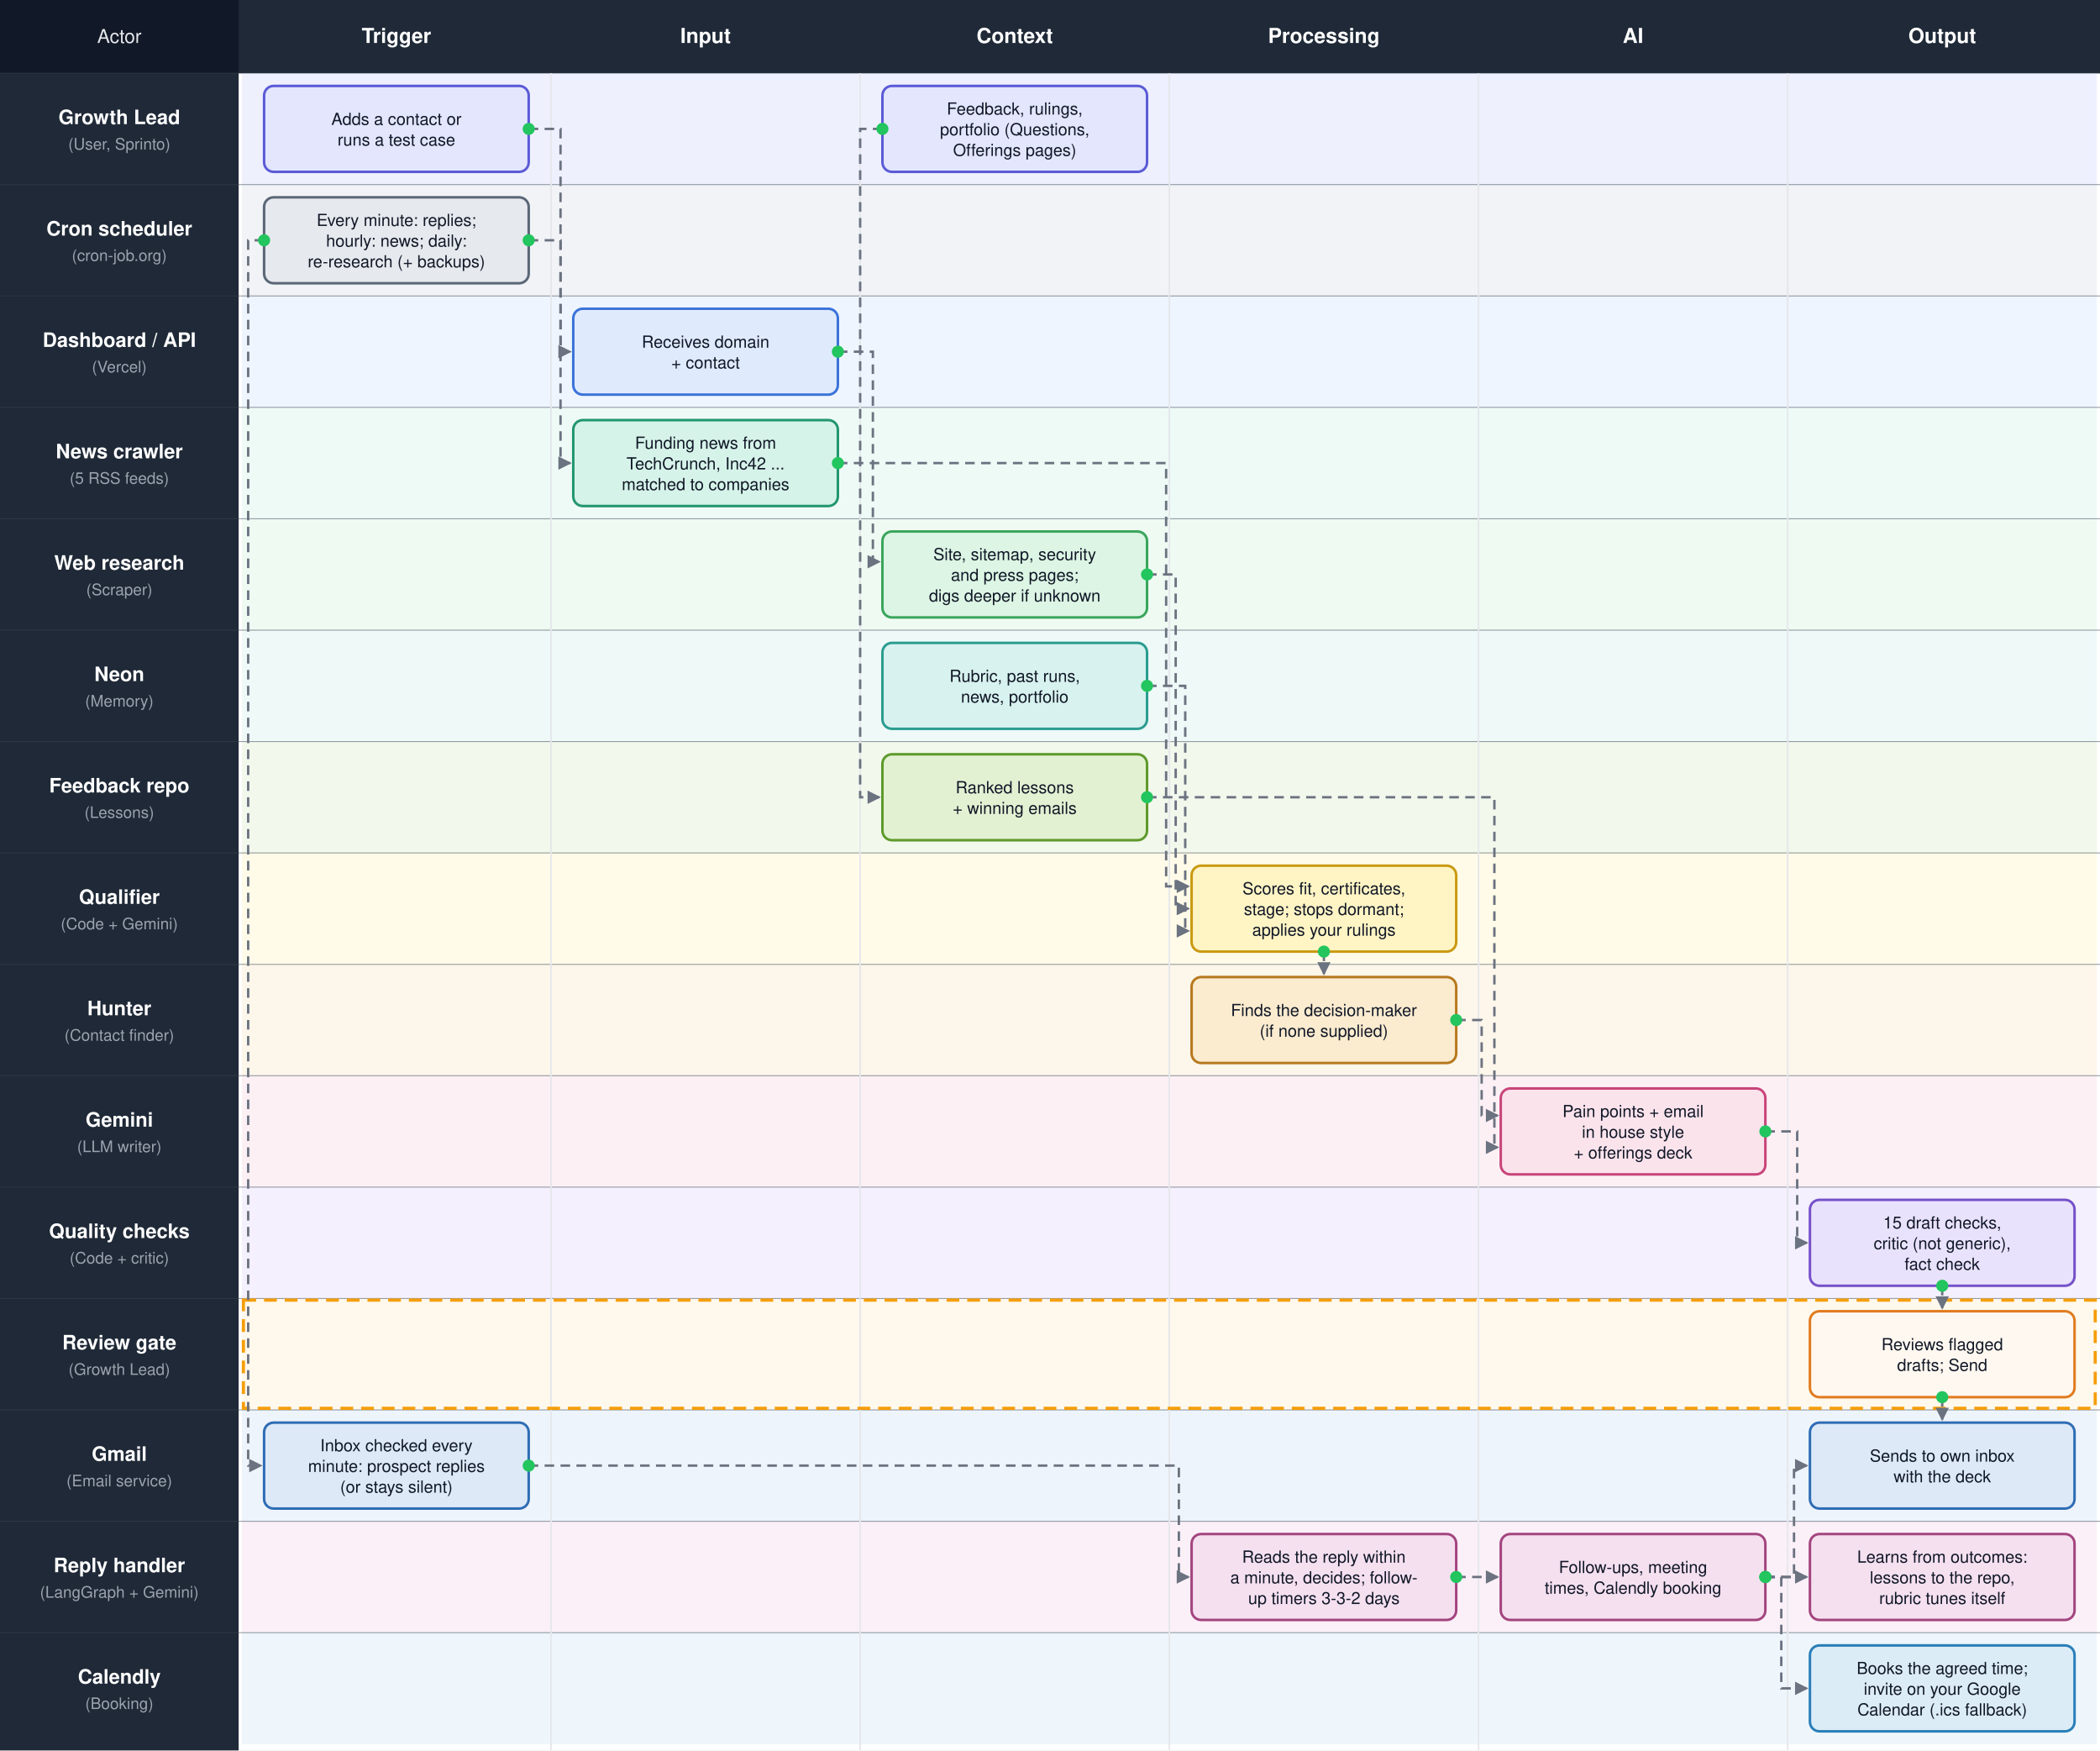
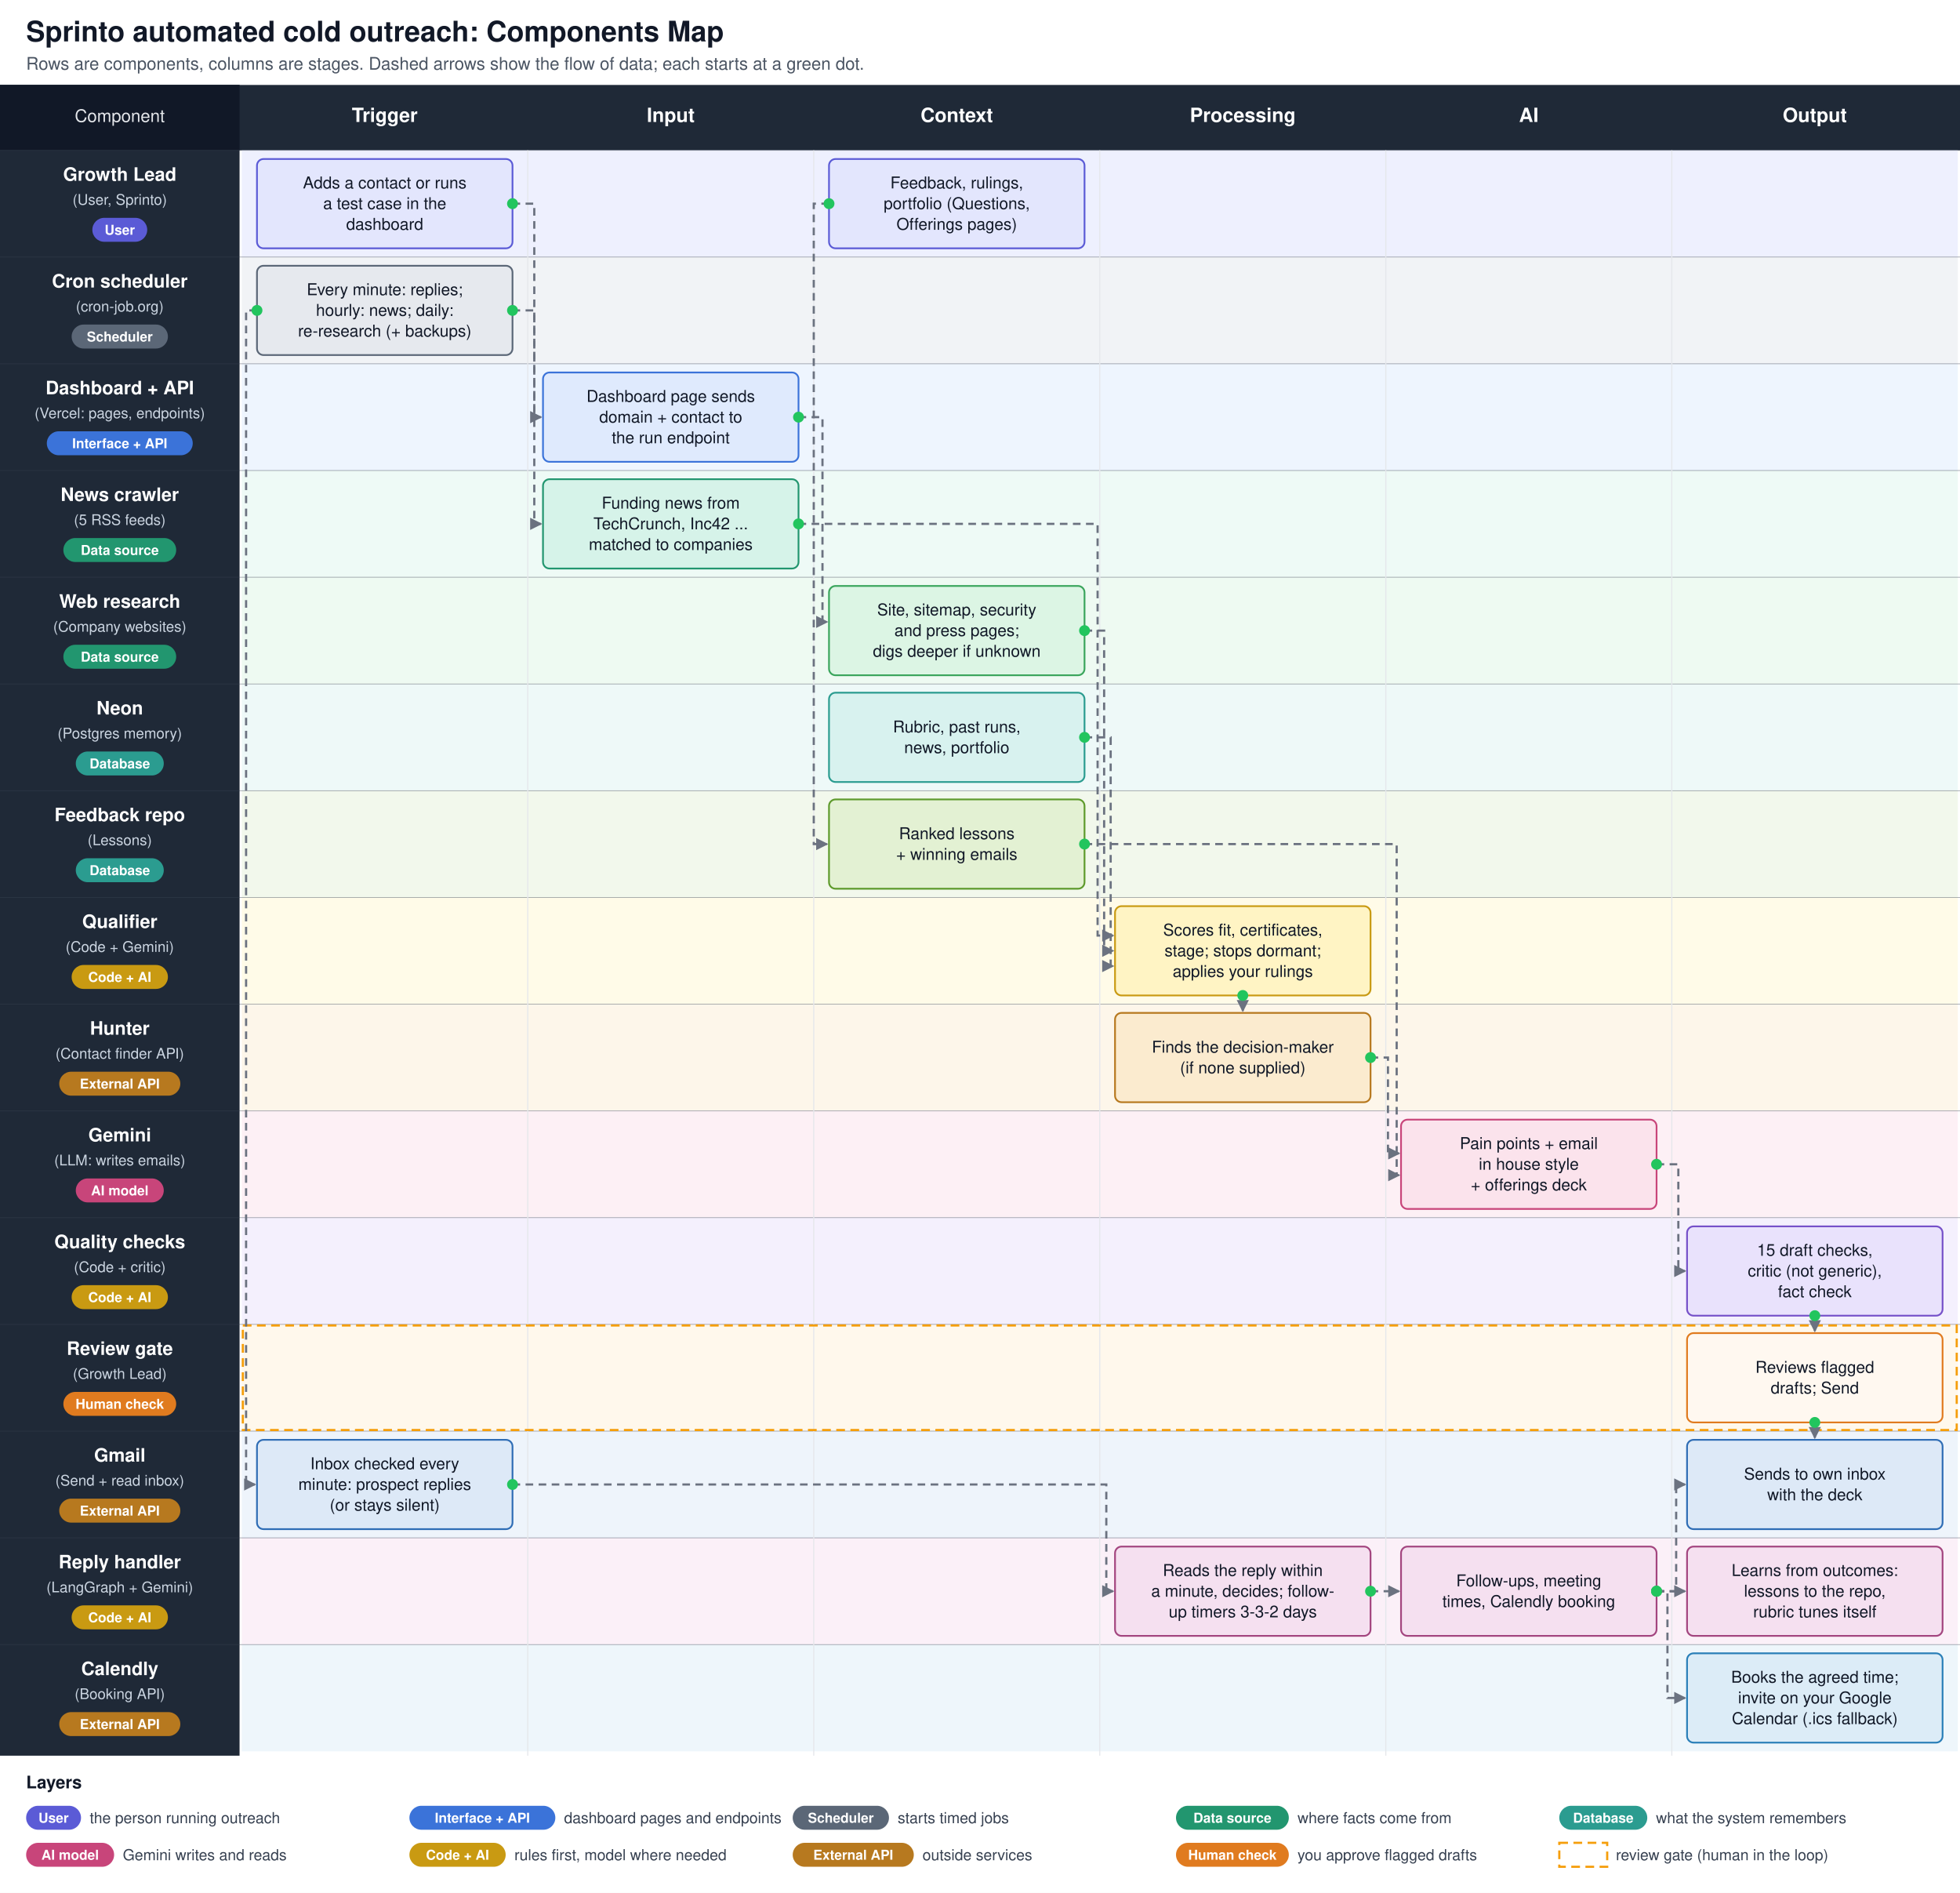
- <svg xmlns="http://www.w3.org/2000/svg" width="1320" height="1100" viewBox="0 0 1320 1100" font-family="Helvetica, Arial, sans-serif">
+ <svg xmlns="http://www.w3.org/2000/svg" width="1800" height="1738" viewBox="0 0 1800 1738" font-family="Helvetica, Arial, sans-serif">
  <defs>
    <marker id="a" viewBox="0 0 10 10" refX="8" refY="5" markerWidth="7" markerHeight="7" orient="auto">
      <path d="M1 1L9 5L1 9z" fill="#6b7280" />
    </marker>
  </defs>
-   <rect width="1320" height="1100" fill="#ffffff" />
-   <rect x="0" y="0" width="1320" height="46" fill="#1f2937" />
-   <rect x="0" y="0" width="150" height="1100" fill="#1f2937" />
-   <rect x="0" y="0" width="150" height="46" fill="#111827" />
-   <text x="75.0" y="27.0" fill="#e5e7eb" font-size="12" text-anchor="middle">Actor</text>
-   <text x="249.167" y="27.0" fill="#ffffff" font-size="13" font-weight="bold" text-anchor="middle">Trigger</text>
-   <text x="443.5" y="27.0" fill="#ffffff" font-size="13" font-weight="bold" text-anchor="middle">Input</text>
-   <text x="637.833" y="27.0" fill="#ffffff" font-size="13" font-weight="bold" text-anchor="middle">Context</text>
-   <text x="832.167" y="27.0" fill="#ffffff" font-size="13" font-weight="bold" text-anchor="middle">Processing</text>
-   <text x="1026.5" y="27.0" fill="#ffffff" font-size="13" font-weight="bold" text-anchor="middle">AI</text>
-   <text x="1220.833" y="27.0" fill="#ffffff" font-size="13" font-weight="bold" text-anchor="middle">Output</text>
-   <rect x="152" y="46" width="1166" height="70" fill="#eef0fe" />
-   <line x1="0" y1="46" x2="1320" y2="46" stroke="#374151" stroke-width="0.6" opacity="0.5" />
-   <text x="75.0" y="78.0" fill="#ffffff" font-size="12.5" font-weight="bold" text-anchor="middle">Growth Lead</text>
-   <text x="75.0" y="94.0" fill="#9ca3af" font-size="10" text-anchor="middle">(User, Sprinto)</text>
-   <rect x="152" y="116" width="1166" height="70" fill="#f1f3f6" />
-   <line x1="0" y1="116" x2="1320" y2="116" stroke="#374151" stroke-width="0.6" opacity="0.5" />
-   <text x="75.0" y="148.0" fill="#ffffff" font-size="12.5" font-weight="bold" text-anchor="middle">Cron scheduler</text>
-   <text x="75.0" y="164.0" fill="#9ca3af" font-size="10" text-anchor="middle">(cron-job.org)</text>
-   <rect x="152" y="186" width="1166" height="70" fill="#eef5fe" />
-   <line x1="0" y1="186" x2="1320" y2="186" stroke="#374151" stroke-width="0.6" opacity="0.5" />
-   <text x="75.0" y="218.0" fill="#ffffff" font-size="12.5" font-weight="bold" text-anchor="middle">Dashboard / API</text>
-   <text x="75.0" y="234.0" fill="#9ca3af" font-size="10" text-anchor="middle">(Vercel)</text>
-   <rect x="152" y="256" width="1166" height="70" fill="#eefaf6" />
-   <line x1="0" y1="256" x2="1320" y2="256" stroke="#374151" stroke-width="0.6" opacity="0.5" />
-   <text x="75.0" y="288.0" fill="#ffffff" font-size="12.5" font-weight="bold" text-anchor="middle">News crawler</text>
-   <text x="75.0" y="304.0" fill="#9ca3af" font-size="10" text-anchor="middle">(5 RSS feeds)</text>
-   <rect x="152" y="326" width="1166" height="70" fill="#eefaf2" />
-   <line x1="0" y1="326" x2="1320" y2="326" stroke="#374151" stroke-width="0.6" opacity="0.5" />
-   <text x="75.0" y="358.0" fill="#ffffff" font-size="12.5" font-weight="bold" text-anchor="middle">Web research</text>
-   <text x="75.0" y="374.0" fill="#9ca3af" font-size="10" text-anchor="middle">(Scraper)</text>
-   <rect x="152" y="396" width="1166" height="70" fill="#eef9f8" />
-   <line x1="0" y1="396" x2="1320" y2="396" stroke="#374151" stroke-width="0.6" opacity="0.5" />
-   <text x="75.0" y="428.0" fill="#ffffff" font-size="12.5" font-weight="bold" text-anchor="middle">Neon</text>
-   <text x="75.0" y="444.0" fill="#9ca3af" font-size="10" text-anchor="middle">(Memory)</text>
-   <rect x="152" y="466" width="1166" height="70" fill="#f2f8ec" />
-   <line x1="0" y1="466" x2="1320" y2="466" stroke="#374151" stroke-width="0.6" opacity="0.5" />
-   <text x="75.0" y="498.0" fill="#ffffff" font-size="12.5" font-weight="bold" text-anchor="middle">Feedback repo</text>
-   <text x="75.0" y="514.0" fill="#9ca3af" font-size="10" text-anchor="middle">(Lessons)</text>
-   <rect x="152" y="536" width="1166" height="70" fill="#fffbe8" />
-   <line x1="0" y1="536" x2="1320" y2="536" stroke="#374151" stroke-width="0.6" opacity="0.5" />
-   <text x="75.0" y="568.0" fill="#ffffff" font-size="12.5" font-weight="bold" text-anchor="middle">Qualifier</text>
-   <text x="75.0" y="584.0" fill="#9ca3af" font-size="10" text-anchor="middle">(Code + Gemini)</text>
-   <rect x="152" y="606" width="1166" height="70" fill="#fdf6ea" />
-   <line x1="0" y1="606" x2="1320" y2="606" stroke="#374151" stroke-width="0.6" opacity="0.5" />
-   <text x="75.0" y="638.0" fill="#ffffff" font-size="12.5" font-weight="bold" text-anchor="middle">Hunter</text>
-   <text x="75.0" y="654.0" fill="#9ca3af" font-size="10" text-anchor="middle">(Contact finder)</text>
-   <rect x="152" y="676" width="1166" height="70" fill="#fdf0f5" />
-   <line x1="0" y1="676" x2="1320" y2="676" stroke="#374151" stroke-width="0.6" opacity="0.5" />
-   <text x="75.0" y="708.0" fill="#ffffff" font-size="12.5" font-weight="bold" text-anchor="middle">Gemini</text>
-   <text x="75.0" y="724.0" fill="#9ca3af" font-size="10" text-anchor="middle">(LLM writer)</text>
-   <rect x="152" y="746" width="1166" height="70" fill="#f4f0fd" />
-   <line x1="0" y1="746" x2="1320" y2="746" stroke="#374151" stroke-width="0.6" opacity="0.5" />
-   <text x="75.0" y="778.0" fill="#ffffff" font-size="12.5" font-weight="bold" text-anchor="middle">Quality checks</text>
-   <text x="75.0" y="794.0" fill="#9ca3af" font-size="10" text-anchor="middle">(Code + critic)</text>
-   <rect x="152" y="816" width="1166" height="70" fill="#fff8ec" />
-   <line x1="0" y1="816" x2="1320" y2="816" stroke="#374151" stroke-width="0.6" opacity="0.5" />
-   <text x="75.0" y="848.0" fill="#ffffff" font-size="12.5" font-weight="bold" text-anchor="middle">Review gate</text>
-   <text x="75.0" y="864.0" fill="#9ca3af" font-size="10" text-anchor="middle">(Growth Lead)</text>
-   <rect x="152" y="886" width="1166" height="70" fill="#eef4fb" />
-   <line x1="0" y1="886" x2="1320" y2="886" stroke="#374151" stroke-width="0.6" opacity="0.5" />
-   <text x="75.0" y="918.0" fill="#ffffff" font-size="12.5" font-weight="bold" text-anchor="middle">Gmail</text>
-   <text x="75.0" y="934.0" fill="#9ca3af" font-size="10" text-anchor="middle">(Email service)</text>
-   <rect x="152" y="956" width="1166" height="70" fill="#fbf0f8" />
-   <line x1="0" y1="956" x2="1320" y2="956" stroke="#374151" stroke-width="0.6" opacity="0.5" />
-   <text x="75.0" y="988.0" fill="#ffffff" font-size="12.5" font-weight="bold" text-anchor="middle">Reply handler</text>
-   <text x="75.0" y="1004.0" fill="#9ca3af" font-size="10" text-anchor="middle">(LangGraph + Gemini)</text>
-   <rect x="152" y="1026" width="1166" height="70" fill="#eef6fb" />
-   <line x1="0" y1="1026" x2="1320" y2="1026" stroke="#374151" stroke-width="0.6" opacity="0.5" />
-   <text x="75.0" y="1058.0" fill="#ffffff" font-size="12.5" font-weight="bold" text-anchor="middle">Calendly</text>
-   <text x="75.0" y="1074.0" fill="#9ca3af" font-size="10" text-anchor="middle">(Booking)</text>
-   <line x1="346.333" y1="46" x2="346.333" y2="1100" stroke="#e5e7eb" stroke-width="1" />
-   <line x1="540.667" y1="46" x2="540.667" y2="1100" stroke="#e5e7eb" stroke-width="1" />
-   <line x1="735.0" y1="46" x2="735.0" y2="1100" stroke="#e5e7eb" stroke-width="1" />
-   <line x1="929.333" y1="46" x2="929.333" y2="1100" stroke="#e5e7eb" stroke-width="1" />
-   <line x1="1123.667" y1="46" x2="1123.667" y2="1100" stroke="#e5e7eb" stroke-width="1" />
-   <rect x="153" y="817" width="1164" height="68" fill="none" stroke="#f59e0b" stroke-width="2" stroke-dasharray="8 5" />
-   <rect x="166.0" y="54" width="166.333" height="54" rx="6" fill="#e3e6fd" stroke="#5b5bd6" stroke-width="1.6" />
-   <text x="249.167" y="78.5" fill="#111827" font-size="10.5" text-anchor="middle">Adds a contact or</text>
-   <text x="249.167" y="91.5" fill="#111827" font-size="10.5" text-anchor="middle">runs a test case</text>
-   <rect x="554.667" y="54" width="166.333" height="54" rx="6" fill="#e3e6fd" stroke="#5b5bd6" stroke-width="1.6" />
-   <text x="637.833" y="72.0" fill="#111827" font-size="10.5" text-anchor="middle">Feedback, rulings,</text>
-   <text x="637.833" y="85.0" fill="#111827" font-size="10.5" text-anchor="middle">portfolio (Questions,</text>
-   <text x="637.833" y="98.0" fill="#111827" font-size="10.5" text-anchor="middle">Offerings pages)</text>
-   <rect x="166.0" y="124" width="166.333" height="54" rx="6" fill="#e6e9ee" stroke="#5b6777" stroke-width="1.6" />
-   <text x="249.167" y="142.0" fill="#111827" font-size="10.5" text-anchor="middle">Every minute: replies;</text>
-   <text x="249.167" y="155.0" fill="#111827" font-size="10.5" text-anchor="middle">hourly: news; daily:</text>
-   <text x="249.167" y="168.0" fill="#111827" font-size="10.5" text-anchor="middle">re-research (+ backups)</text>
-   <rect x="360.333" y="194" width="166.333" height="54" rx="6" fill="#dfeafd" stroke="#3b73d9" stroke-width="1.6" />
-   <text x="443.5" y="218.5" fill="#111827" font-size="10.5" text-anchor="middle">Receives domain</text>
-   <text x="443.5" y="231.5" fill="#111827" font-size="10.5" text-anchor="middle">+ contact</text>
-   <rect x="360.333" y="264" width="166.333" height="54" rx="6" fill="#d6f3e9" stroke="#22966f" stroke-width="1.6" />
-   <text x="443.5" y="282.0" fill="#111827" font-size="10.5" text-anchor="middle">Funding news from</text>
-   <text x="443.5" y="295.0" fill="#111827" font-size="10.5" text-anchor="middle">TechCrunch, Inc42 ...</text>
-   <text x="443.5" y="308.0" fill="#111827" font-size="10.5" text-anchor="middle">matched to companies</text>
-   <rect x="554.667" y="334" width="166.333" height="54" rx="6" fill="#dcf5e4" stroke="#3aa55c" stroke-width="1.6" />
-   <text x="637.833" y="352.0" fill="#111827" font-size="10.5" text-anchor="middle">Site, sitemap, security</text>
-   <text x="637.833" y="365.0" fill="#111827" font-size="10.5" text-anchor="middle">and press pages;</text>
-   <text x="637.833" y="378.0" fill="#111827" font-size="10.5" text-anchor="middle">digs deeper if unknown</text>
-   <rect x="554.667" y="404" width="166.333" height="54" rx="6" fill="#d8f2ef" stroke="#2b9c90" stroke-width="1.6" />
-   <text x="637.833" y="428.5" fill="#111827" font-size="10.5" text-anchor="middle">Rubric, past runs,</text>
-   <text x="637.833" y="441.5" fill="#111827" font-size="10.5" text-anchor="middle">news, portfolio</text>
-   <rect x="554.667" y="474" width="166.333" height="54" rx="6" fill="#e3f1d3" stroke="#5e9a2c" stroke-width="1.6" />
-   <text x="637.833" y="498.5" fill="#111827" font-size="10.5" text-anchor="middle">Ranked lessons</text>
-   <text x="637.833" y="511.5" fill="#111827" font-size="10.5" text-anchor="middle">+ winning emails</text>
-   <rect x="749.0" y="544" width="166.333" height="54" rx="6" fill="#fff4c4" stroke="#c99a12" stroke-width="1.6" />
-   <text x="832.167" y="562.0" fill="#111827" font-size="10.5" text-anchor="middle">Scores fit, certificates,</text>
-   <text x="832.167" y="575.0" fill="#111827" font-size="10.5" text-anchor="middle">stage; stops dormant;</text>
-   <text x="832.167" y="588.0" fill="#111827" font-size="10.5" text-anchor="middle">applies your rulings</text>
-   <rect x="749.0" y="614" width="166.333" height="54" rx="6" fill="#fbebcf" stroke="#b7791f" stroke-width="1.6" />
-   <text x="832.167" y="638.5" fill="#111827" font-size="10.5" text-anchor="middle">Finds the decision-maker</text>
-   <text x="832.167" y="651.5" fill="#111827" font-size="10.5" text-anchor="middle">(if none supplied)</text>
-   <rect x="943.333" y="684" width="166.333" height="54" rx="6" fill="#fbe3ec" stroke="#c8457a" stroke-width="1.6" />
-   <text x="1026.5" y="702.0" fill="#111827" font-size="10.5" text-anchor="middle">Pain points + email</text>
-   <text x="1026.5" y="715.0" fill="#111827" font-size="10.5" text-anchor="middle">in house style</text>
-   <text x="1026.5" y="728.0" fill="#111827" font-size="10.5" text-anchor="middle">+ offerings deck</text>
-   <rect x="1137.667" y="754" width="166.333" height="54" rx="6" fill="#e9e2fc" stroke="#7651c9" stroke-width="1.6" />
-   <text x="1220.833" y="772.0" fill="#111827" font-size="10.5" text-anchor="middle">15 draft checks,</text>
-   <text x="1220.833" y="785.0" fill="#111827" font-size="10.5" text-anchor="middle">critic (not generic),</text>
-   <text x="1220.833" y="798.0" fill="#111827" font-size="10.5" text-anchor="middle">fact check</text>
-   <rect x="1137.667" y="824" width="166.333" height="54" rx="6" fill="#fff8f0" stroke="#e07b1f" stroke-width="1.6" />
-   <text x="1220.833" y="848.5" fill="#111827" font-size="10.5" text-anchor="middle">Reviews flagged</text>
-   <text x="1220.833" y="861.5" fill="#111827" font-size="10.5" text-anchor="middle">drafts; Send</text>
-   <rect x="1137.667" y="894" width="166.333" height="54" rx="6" fill="#dde9f7" stroke="#2f6db5" stroke-width="1.6" />
-   <text x="1220.833" y="918.5" fill="#111827" font-size="10.5" text-anchor="middle">Sends to own inbox</text>
-   <text x="1220.833" y="931.5" fill="#111827" font-size="10.5" text-anchor="middle">with the deck</text>
-   <rect x="166.0" y="894" width="166.333" height="54" rx="6" fill="#dde9f7" stroke="#2f6db5" stroke-width="1.6" />
-   <text x="249.167" y="912.0" fill="#111827" font-size="10.5" text-anchor="middle">Inbox checked every</text>
-   <text x="249.167" y="925.0" fill="#111827" font-size="10.5" text-anchor="middle">minute: prospect replies</text>
-   <text x="249.167" y="938.0" fill="#111827" font-size="10.5" text-anchor="middle">(or stays silent)</text>
-   <rect x="749.0" y="964" width="166.333" height="54" rx="6" fill="#f5e0f0" stroke="#a3457f" stroke-width="1.6" />
-   <text x="832.167" y="982.0" fill="#111827" font-size="10.5" text-anchor="middle">Reads the reply within</text>
-   <text x="832.167" y="995.0" fill="#111827" font-size="10.5" text-anchor="middle">a minute, decides; follow-</text>
-   <text x="832.167" y="1008.0" fill="#111827" font-size="10.5" text-anchor="middle">up timers 3-3-2 days</text>
-   <rect x="943.333" y="964" width="166.333" height="54" rx="6" fill="#f5e0f0" stroke="#a3457f" stroke-width="1.6" />
-   <text x="1026.5" y="988.5" fill="#111827" font-size="10.5" text-anchor="middle">Follow-ups, meeting</text>
-   <text x="1026.5" y="1001.5" fill="#111827" font-size="10.5" text-anchor="middle">times, Calendly booking</text>
-   <rect x="1137.667" y="964" width="166.333" height="54" rx="6" fill="#f5e0f0" stroke="#a3457f" stroke-width="1.6" />
-   <text x="1220.833" y="982.0" fill="#111827" font-size="10.5" text-anchor="middle">Learns from outcomes:</text>
-   <text x="1220.833" y="995.0" fill="#111827" font-size="10.5" text-anchor="middle">lessons to the repo,</text>
-   <text x="1220.833" y="1008.0" fill="#111827" font-size="10.5" text-anchor="middle">rubric tunes itself</text>
-   <rect x="1137.667" y="1034" width="166.333" height="54" rx="6" fill="#dcecf7" stroke="#2a7fb8" stroke-width="1.6" />
-   <text x="1220.833" y="1052.0" fill="#111827" font-size="10.5" text-anchor="middle">Books the agreed time;</text>
-   <text x="1220.833" y="1065.0" fill="#111827" font-size="10.5" text-anchor="middle">invite on your Google</text>
-   <text x="1220.833" y="1078.0" fill="#111827" font-size="10.5" text-anchor="middle">Calendar (.ics fallback)</text>
-   <path d="M166.0 151.0 L156.0 151.0 L156.0 921.0 L164.0 921.0" fill="none" stroke="#6b7280" stroke-width="1.5" stroke-dasharray="6 4" marker-end="url(#a)" />
-   <circle cx="166.0" cy="151.0" r="3.8" fill="#22c55e" />
-   <path d="M332.333 81.0 L352.333 81.0 L352.333 221.0 L358.333 221.0" fill="none" stroke="#6b7280" stroke-width="1.5" stroke-dasharray="6 4" marker-end="url(#a)" />
-   <circle cx="332.333" cy="81.0" r="3.8" fill="#22c55e" />
-   <path d="M332.333 151.0 L352.333 151.0 L352.333 291.0 L358.333 291.0" fill="none" stroke="#6b7280" stroke-width="1.5" stroke-dasharray="6 4" marker-end="url(#a)" />
-   <circle cx="332.333" cy="151.0" r="3.8" fill="#22c55e" />
-   <path d="M526.667 221.0 L548.667 221.0 L548.667 353.0 L552.667 353.0" fill="none" stroke="#6b7280" stroke-width="1.5" stroke-dasharray="6 4" marker-end="url(#a)" />
-   <circle cx="526.667" cy="221.0" r="3.8" fill="#22c55e" />
-   <path d="M554.667 81.0 L540.667 81.0 L540.667 501.0 L552.667 501.0" fill="none" stroke="#6b7280" stroke-width="1.5" stroke-dasharray="6 4" marker-end="url(#a)" />
-   <circle cx="554.667" cy="81.0" r="3.8" fill="#22c55e" />
-   <path d="M526.667 291.0 L733.0 291.0 L733.0 557.0 L747.0 557.0" fill="none" stroke="#6b7280" stroke-width="1.5" stroke-dasharray="6 4" marker-end="url(#a)" />
-   <circle cx="526.667" cy="291.0" r="3.8" fill="#22c55e" />
-   <path d="M721 361.0 L739.0 361.0 L739.0 571.0 L747.0 571.0" fill="none" stroke="#6b7280" stroke-width="1.5" stroke-dasharray="6 4" marker-end="url(#a)" />
-   <circle cx="721" cy="361.0" r="3.8" fill="#22c55e" />
-   <path d="M721 431.0 L745.0 431.0 L745.0 585.0 L747.0 585.0" fill="none" stroke="#6b7280" stroke-width="1.5" stroke-dasharray="6 4" marker-end="url(#a)" />
-   <circle cx="721" cy="431.0" r="3.8" fill="#22c55e" />
-   <path d="M832.167 598 L832.167 612" fill="none" stroke="#6b7280" stroke-width="1.5" stroke-dasharray="6 4" marker-end="url(#a)" />
-   <circle cx="832.167" cy="598" r="3.8" fill="#22c55e" />
-   <path d="M915.333 641.0 L931.333 641.0 L931.333 701.0 L941.333 701.0" fill="none" stroke="#6b7280" stroke-width="1.5" stroke-dasharray="6 4" marker-end="url(#a)" />
-   <circle cx="915.333" cy="641.0" r="3.8" fill="#22c55e" />
-   <path d="M721 501.0 L939.333 501.0 L939.333 721.0 L941.333 721.0" fill="none" stroke="#6b7280" stroke-width="1.5" stroke-dasharray="6 4" marker-end="url(#a)" />
-   <circle cx="721" cy="501.0" r="3.8" fill="#22c55e" />
-   <path d="M1109.667 711.0 L1129.667 711.0 L1129.667 781.0 L1135.667 781.0" fill="none" stroke="#6b7280" stroke-width="1.5" stroke-dasharray="6 4" marker-end="url(#a)" />
-   <circle cx="1109.667" cy="711.0" r="3.8" fill="#22c55e" />
-   <path d="M1220.833 808 L1220.833 822" fill="none" stroke="#6b7280" stroke-width="1.5" stroke-dasharray="6 4" marker-end="url(#a)" />
-   <circle cx="1220.833" cy="808" r="3.8" fill="#22c55e" />
-   <path d="M1220.833 878 L1220.833 892" fill="none" stroke="#6b7280" stroke-width="1.5" stroke-dasharray="6 4" marker-end="url(#a)" />
-   <circle cx="1220.833" cy="878" r="3.8" fill="#22c55e" />
-   <path d="M332.333 921.0 L741.0 921.0 L741.0 991.0 L747.0 991.0" fill="none" stroke="#6b7280" stroke-width="1.5" stroke-dasharray="6 4" marker-end="url(#a)" />
-   <circle cx="332.333" cy="921.0" r="3.8" fill="#22c55e" />
-   <path d="M915.333 991.0 L941.333 991.0" fill="none" stroke="#6b7280" stroke-width="1.5" stroke-dasharray="6 4" marker-end="url(#a)" />
-   <circle cx="915.333" cy="991.0" r="3.8" fill="#22c55e" />
-   <path d="M1109.667 991.0 L1127.667 991.0 L1127.667 921.0 L1135.667 921.0" fill="none" stroke="#6b7280" stroke-width="1.5" stroke-dasharray="6 4" marker-end="url(#a)" />
-   <circle cx="1109.667" cy="991.0" r="3.8" fill="#22c55e" />
-   <path d="M1109.667 991.0 L1135.667 991.0" fill="none" stroke="#6b7280" stroke-width="1.5" stroke-dasharray="6 4" marker-end="url(#a)" />
-   <circle cx="1109.667" cy="991.0" r="3.8" fill="#22c55e" />
-   <path d="M1109.667 991.0 L1119.667 991.0 L1119.667 1061.0 L1135.667 1061.0" fill="none" stroke="#6b7280" stroke-width="1.5" stroke-dasharray="6 4" marker-end="url(#a)" />
-   <circle cx="1109.667" cy="991.0" r="3.8" fill="#22c55e" />
+   <rect width="1800" height="1738" fill="#ffffff" />
+   <text x="24" y="38" fill="#111827" font-size="26" font-weight="bold">Sprinto automated cold outreach: Components Map</text>
+   <text x="24" y="64" fill="#4b5563" font-size="16">Rows are components, columns are stages. Dashed arrows show the flow of data; each starts at a green dot.</text>
+   <g transform="translate(0,78)">
+     <rect x="0" y="0" width="1800" height="60" fill="#1f2937" />
+     <rect x="0" y="0" width="220" height="1534" fill="#1f2937" />
+     <rect x="0" y="0" width="220" height="60" fill="#111827" />
+     <text x="110.0" y="34.0" fill="#e5e7eb" font-size="16" text-anchor="middle">Component</text>
+     <text x="353.333" y="34.0" fill="#ffffff" font-size="18" font-weight="bold" text-anchor="middle">Trigger</text>
+     <text x="616.0" y="34.0" fill="#ffffff" font-size="18" font-weight="bold" text-anchor="middle">Input</text>
+     <text x="878.667" y="34.0" fill="#ffffff" font-size="18" font-weight="bold" text-anchor="middle">Context</text>
+     <text x="1141.333" y="34.0" fill="#ffffff" font-size="18" font-weight="bold" text-anchor="middle">Processing</text>
+     <text x="1404.0" y="34.0" fill="#ffffff" font-size="18" font-weight="bold" text-anchor="middle">AI</text>
+     <text x="1666.667" y="34.0" fill="#ffffff" font-size="18" font-weight="bold" text-anchor="middle">Output</text>
+     <rect x="222" y="60" width="1576" height="98" fill="#eef0fe" />
+     <line x1="0" y1="60" x2="1800" y2="60" stroke="#374151" stroke-width="0.6" opacity="0.5" />
+     <text x="110.0" y="88" fill="#ffffff" font-size="17" font-weight="bold" text-anchor="middle">Growth Lead</text>
+     <text x="110.0" y="110" fill="#cbd5e1" font-size="13.5" text-anchor="middle">(User, Sprinto)</text>
+     <rect x="84.8" y="122" width="50.4" height="22" rx="11" fill="#5b5bd6" />
+     <text x="110.0" y="137.5" fill="#ffffff" font-size="12.5" font-weight="bold" text-anchor="middle">User</text>
+     <rect x="222" y="158" width="1576" height="98" fill="#f1f3f6" />
+     <line x1="0" y1="158" x2="1800" y2="158" stroke="#374151" stroke-width="0.6" opacity="0.5" />
+     <text x="110.0" y="186" fill="#ffffff" font-size="17" font-weight="bold" text-anchor="middle">Cron scheduler</text>
+     <text x="110.0" y="208" fill="#cbd5e1" font-size="13.5" text-anchor="middle">(cron-job.org)</text>
+     <rect x="65.8" y="220" width="88.4" height="22" rx="11" fill="#5b6777" />
+     <text x="110.0" y="235.5" fill="#ffffff" font-size="12.5" font-weight="bold" text-anchor="middle">Scheduler</text>
+     <rect x="222" y="256" width="1576" height="98" fill="#eef5fe" />
+     <line x1="0" y1="256" x2="1800" y2="256" stroke="#374151" stroke-width="0.6" opacity="0.5" />
+     <text x="110.0" y="284" fill="#ffffff" font-size="17" font-weight="bold" text-anchor="middle">Dashboard + API</text>
+     <text x="110.0" y="306" fill="#cbd5e1" font-size="13.5" text-anchor="middle">(Vercel: pages, endpoints)</text>
+     <rect x="43.0" y="318" width="134.0" height="22" rx="11" fill="#3b73d9" />
+     <text x="110.0" y="333.5" fill="#ffffff" font-size="12.5" font-weight="bold" text-anchor="middle">Interface + API</text>
+     <rect x="222" y="354" width="1576" height="98" fill="#eefaf6" />
+     <line x1="0" y1="354" x2="1800" y2="354" stroke="#374151" stroke-width="0.6" opacity="0.5" />
+     <text x="110.0" y="382" fill="#ffffff" font-size="17" font-weight="bold" text-anchor="middle">News crawler</text>
+     <text x="110.0" y="404" fill="#cbd5e1" font-size="13.5" text-anchor="middle">(5 RSS feeds)</text>
+     <rect x="58.2" y="416" width="103.6" height="22" rx="11" fill="#22966f" />
+     <text x="110.0" y="431.5" fill="#ffffff" font-size="12.5" font-weight="bold" text-anchor="middle">Data source</text>
+     <rect x="222" y="452" width="1576" height="98" fill="#eefaf2" />
+     <line x1="0" y1="452" x2="1800" y2="452" stroke="#374151" stroke-width="0.6" opacity="0.5" />
+     <text x="110.0" y="480" fill="#ffffff" font-size="17" font-weight="bold" text-anchor="middle">Web research</text>
+     <text x="110.0" y="502" fill="#cbd5e1" font-size="13.5" text-anchor="middle">(Company websites)</text>
+     <rect x="58.2" y="514" width="103.6" height="22" rx="11" fill="#22966f" />
+     <text x="110.0" y="529.5" fill="#ffffff" font-size="12.5" font-weight="bold" text-anchor="middle">Data source</text>
+     <rect x="222" y="550" width="1576" height="98" fill="#eef9f8" />
+     <line x1="0" y1="550" x2="1800" y2="550" stroke="#374151" stroke-width="0.6" opacity="0.5" />
+     <text x="110.0" y="578" fill="#ffffff" font-size="17" font-weight="bold" text-anchor="middle">Neon</text>
+     <text x="110.0" y="600" fill="#cbd5e1" font-size="13.5" text-anchor="middle">(Postgres memory)</text>
+     <rect x="69.6" y="612" width="80.8" height="22" rx="11" fill="#2b9c90" />
+     <text x="110.0" y="627.5" fill="#ffffff" font-size="12.5" font-weight="bold" text-anchor="middle">Database</text>
+     <rect x="222" y="648" width="1576" height="98" fill="#f2f8ec" />
+     <line x1="0" y1="648" x2="1800" y2="648" stroke="#374151" stroke-width="0.6" opacity="0.5" />
+     <text x="110.0" y="676" fill="#ffffff" font-size="17" font-weight="bold" text-anchor="middle">Feedback repo</text>
+     <text x="110.0" y="698" fill="#cbd5e1" font-size="13.5" text-anchor="middle">(Lessons)</text>
+     <rect x="69.6" y="710" width="80.8" height="22" rx="11" fill="#2b9c90" />
+     <text x="110.0" y="725.5" fill="#ffffff" font-size="12.5" font-weight="bold" text-anchor="middle">Database</text>
+     <rect x="222" y="746" width="1576" height="98" fill="#fffbe8" />
+     <line x1="0" y1="746" x2="1800" y2="746" stroke="#374151" stroke-width="0.6" opacity="0.5" />
+     <text x="110.0" y="774" fill="#ffffff" font-size="17" font-weight="bold" text-anchor="middle">Qualifier</text>
+     <text x="110.0" y="796" fill="#cbd5e1" font-size="13.5" text-anchor="middle">(Code + Gemini)</text>
+     <rect x="65.8" y="808" width="88.4" height="22" rx="11" fill="#c99a12" />
+     <text x="110.0" y="823.5" fill="#ffffff" font-size="12.5" font-weight="bold" text-anchor="middle">Code + AI</text>
+     <rect x="222" y="844" width="1576" height="98" fill="#fdf6ea" />
+     <line x1="0" y1="844" x2="1800" y2="844" stroke="#374151" stroke-width="0.6" opacity="0.5" />
+     <text x="110.0" y="872" fill="#ffffff" font-size="17" font-weight="bold" text-anchor="middle">Hunter</text>
+     <text x="110.0" y="894" fill="#cbd5e1" font-size="13.5" text-anchor="middle">(Contact finder API)</text>
+     <rect x="54.4" y="906" width="111.2" height="22" rx="11" fill="#b7791f" />
+     <text x="110.0" y="921.5" fill="#ffffff" font-size="12.5" font-weight="bold" text-anchor="middle">External API</text>
+     <rect x="222" y="942" width="1576" height="98" fill="#fdf0f5" />
+     <line x1="0" y1="942" x2="1800" y2="942" stroke="#374151" stroke-width="0.6" opacity="0.5" />
+     <text x="110.0" y="970" fill="#ffffff" font-size="17" font-weight="bold" text-anchor="middle">Gemini</text>
+     <text x="110.0" y="992" fill="#cbd5e1" font-size="13.5" text-anchor="middle">(LLM: writes emails)</text>
+     <rect x="69.6" y="1004" width="80.8" height="22" rx="11" fill="#c8457a" />
+     <text x="110.0" y="1019.5" fill="#ffffff" font-size="12.5" font-weight="bold" text-anchor="middle">AI model</text>
+     <rect x="222" y="1040" width="1576" height="98" fill="#f4f0fd" />
+     <line x1="0" y1="1040" x2="1800" y2="1040" stroke="#374151" stroke-width="0.6" opacity="0.5" />
+     <text x="110.0" y="1068" fill="#ffffff" font-size="17" font-weight="bold" text-anchor="middle">Quality checks</text>
+     <text x="110.0" y="1090" fill="#cbd5e1" font-size="13.5" text-anchor="middle">(Code + critic)</text>
+     <rect x="65.8" y="1102" width="88.4" height="22" rx="11" fill="#c99a12" />
+     <text x="110.0" y="1117.5" fill="#ffffff" font-size="12.5" font-weight="bold" text-anchor="middle">Code + AI</text>
+     <rect x="222" y="1138" width="1576" height="98" fill="#fff8ec" />
+     <line x1="0" y1="1138" x2="1800" y2="1138" stroke="#374151" stroke-width="0.6" opacity="0.5" />
+     <text x="110.0" y="1166" fill="#ffffff" font-size="17" font-weight="bold" text-anchor="middle">Review gate</text>
+     <text x="110.0" y="1188" fill="#cbd5e1" font-size="13.5" text-anchor="middle">(Growth Lead)</text>
+     <rect x="58.2" y="1200" width="103.6" height="22" rx="11" fill="#e07b1f" />
+     <text x="110.0" y="1215.5" fill="#ffffff" font-size="12.5" font-weight="bold" text-anchor="middle">Human check</text>
+     <rect x="222" y="1236" width="1576" height="98" fill="#eef4fb" />
+     <line x1="0" y1="1236" x2="1800" y2="1236" stroke="#374151" stroke-width="0.6" opacity="0.5" />
+     <text x="110.0" y="1264" fill="#ffffff" font-size="17" font-weight="bold" text-anchor="middle">Gmail</text>
+     <text x="110.0" y="1286" fill="#cbd5e1" font-size="13.5" text-anchor="middle">(Send + read inbox)</text>
+     <rect x="54.4" y="1298" width="111.2" height="22" rx="11" fill="#b7791f" />
+     <text x="110.0" y="1313.5" fill="#ffffff" font-size="12.5" font-weight="bold" text-anchor="middle">External API</text>
+     <rect x="222" y="1334" width="1576" height="98" fill="#fbf0f8" />
+     <line x1="0" y1="1334" x2="1800" y2="1334" stroke="#374151" stroke-width="0.6" opacity="0.5" />
+     <text x="110.0" y="1362" fill="#ffffff" font-size="17" font-weight="bold" text-anchor="middle">Reply handler</text>
+     <text x="110.0" y="1384" fill="#cbd5e1" font-size="13.5" text-anchor="middle">(LangGraph + Gemini)</text>
+     <rect x="65.8" y="1396" width="88.4" height="22" rx="11" fill="#c99a12" />
+     <text x="110.0" y="1411.5" fill="#ffffff" font-size="12.5" font-weight="bold" text-anchor="middle">Code + AI</text>
+     <rect x="222" y="1432" width="1576" height="98" fill="#eef6fb" />
+     <line x1="0" y1="1432" x2="1800" y2="1432" stroke="#374151" stroke-width="0.6" opacity="0.5" />
+     <text x="110.0" y="1460" fill="#ffffff" font-size="17" font-weight="bold" text-anchor="middle">Calendly</text>
+     <text x="110.0" y="1482" fill="#cbd5e1" font-size="13.5" text-anchor="middle">(Booking API)</text>
+     <rect x="54.4" y="1494" width="111.2" height="22" rx="11" fill="#b7791f" />
+     <text x="110.0" y="1509.5" fill="#ffffff" font-size="12.5" font-weight="bold" text-anchor="middle">External API</text>
+     <line x1="484.667" y1="60" x2="484.667" y2="1534" stroke="#e5e7eb" stroke-width="1" />
+     <line x1="747.333" y1="60" x2="747.333" y2="1534" stroke="#e5e7eb" stroke-width="1" />
+     <line x1="1010.0" y1="60" x2="1010.0" y2="1534" stroke="#e5e7eb" stroke-width="1" />
+     <line x1="1272.667" y1="60" x2="1272.667" y2="1534" stroke="#e5e7eb" stroke-width="1" />
+     <line x1="1535.333" y1="60" x2="1535.333" y2="1534" stroke="#e5e7eb" stroke-width="1" />
+     <rect x="223" y="1139" width="1574" height="96" fill="none" stroke="#f59e0b" stroke-width="2" stroke-dasharray="8 5" />
+     <rect x="236.0" y="68" width="234.667" height="82" rx="6" fill="#e3e6fd" stroke="#5b5bd6" stroke-width="1.6" />
+     <text x="353.333" y="95.0" fill="#111827" font-size="15" text-anchor="middle">Adds a contact or runs</text>
+     <text x="353.333" y="114.0" fill="#111827" font-size="15" text-anchor="middle">a test case in the</text>
+     <text x="353.333" y="133.0" fill="#111827" font-size="15" text-anchor="middle">dashboard</text>
+     <rect x="761.333" y="68" width="234.667" height="82" rx="6" fill="#e3e6fd" stroke="#5b5bd6" stroke-width="1.6" />
+     <text x="878.667" y="95.0" fill="#111827" font-size="15" text-anchor="middle">Feedback, rulings,</text>
+     <text x="878.667" y="114.0" fill="#111827" font-size="15" text-anchor="middle">portfolio (Questions,</text>
+     <text x="878.667" y="133.0" fill="#111827" font-size="15" text-anchor="middle">Offerings pages)</text>
+     <rect x="236.0" y="166" width="234.667" height="82" rx="6" fill="#e6e9ee" stroke="#5b6777" stroke-width="1.6" />
+     <text x="353.333" y="193.0" fill="#111827" font-size="15" text-anchor="middle">Every minute: replies;</text>
+     <text x="353.333" y="212.0" fill="#111827" font-size="15" text-anchor="middle">hourly: news; daily:</text>
+     <text x="353.333" y="231.0" fill="#111827" font-size="15" text-anchor="middle">re-research (+ backups)</text>
+     <rect x="498.667" y="264" width="234.667" height="82" rx="6" fill="#dfeafd" stroke="#3b73d9" stroke-width="1.6" />
+     <text x="616.0" y="291.0" fill="#111827" font-size="15" text-anchor="middle">Dashboard page sends</text>
+     <text x="616.0" y="310.0" fill="#111827" font-size="15" text-anchor="middle">domain + contact to</text>
+     <text x="616.0" y="329.0" fill="#111827" font-size="15" text-anchor="middle">the run endpoint</text>
+     <rect x="498.667" y="362" width="234.667" height="82" rx="6" fill="#d6f3e9" stroke="#22966f" stroke-width="1.6" />
+     <text x="616.0" y="389.0" fill="#111827" font-size="15" text-anchor="middle">Funding news from</text>
+     <text x="616.0" y="408.0" fill="#111827" font-size="15" text-anchor="middle">TechCrunch, Inc42 ...</text>
+     <text x="616.0" y="427.0" fill="#111827" font-size="15" text-anchor="middle">matched to companies</text>
+     <rect x="761.333" y="460" width="234.667" height="82" rx="6" fill="#dcf5e4" stroke="#3aa55c" stroke-width="1.6" />
+     <text x="878.667" y="487.0" fill="#111827" font-size="15" text-anchor="middle">Site, sitemap, security</text>
+     <text x="878.667" y="506.0" fill="#111827" font-size="15" text-anchor="middle">and press pages;</text>
+     <text x="878.667" y="525.0" fill="#111827" font-size="15" text-anchor="middle">digs deeper if unknown</text>
+     <rect x="761.333" y="558" width="234.667" height="82" rx="6" fill="#d8f2ef" stroke="#2b9c90" stroke-width="1.6" />
+     <text x="878.667" y="594.5" fill="#111827" font-size="15" text-anchor="middle">Rubric, past runs,</text>
+     <text x="878.667" y="613.5" fill="#111827" font-size="15" text-anchor="middle">news, portfolio</text>
+     <rect x="761.333" y="656" width="234.667" height="82" rx="6" fill="#e3f1d3" stroke="#5e9a2c" stroke-width="1.6" />
+     <text x="878.667" y="692.5" fill="#111827" font-size="15" text-anchor="middle">Ranked lessons</text>
+     <text x="878.667" y="711.5" fill="#111827" font-size="15" text-anchor="middle">+ winning emails</text>
+     <rect x="1024.0" y="754" width="234.667" height="82" rx="6" fill="#fff4c4" stroke="#c99a12" stroke-width="1.6" />
+     <text x="1141.333" y="781.0" fill="#111827" font-size="15" text-anchor="middle">Scores fit, certificates,</text>
+     <text x="1141.333" y="800.0" fill="#111827" font-size="15" text-anchor="middle">stage; stops dormant;</text>
+     <text x="1141.333" y="819.0" fill="#111827" font-size="15" text-anchor="middle">applies your rulings</text>
+     <rect x="1024.0" y="852" width="234.667" height="82" rx="6" fill="#fbebcf" stroke="#b7791f" stroke-width="1.6" />
+     <text x="1141.333" y="888.5" fill="#111827" font-size="15" text-anchor="middle">Finds the decision-maker</text>
+     <text x="1141.333" y="907.5" fill="#111827" font-size="15" text-anchor="middle">(if none supplied)</text>
+     <rect x="1286.667" y="950" width="234.667" height="82" rx="6" fill="#fbe3ec" stroke="#c8457a" stroke-width="1.6" />
+     <text x="1404.0" y="977.0" fill="#111827" font-size="15" text-anchor="middle">Pain points + email</text>
+     <text x="1404.0" y="996.0" fill="#111827" font-size="15" text-anchor="middle">in house style</text>
+     <text x="1404.0" y="1015.0" fill="#111827" font-size="15" text-anchor="middle">+ offerings deck</text>
+     <rect x="1549.333" y="1048" width="234.667" height="82" rx="6" fill="#e9e2fc" stroke="#7651c9" stroke-width="1.6" />
+     <text x="1666.667" y="1075.0" fill="#111827" font-size="15" text-anchor="middle">15 draft checks,</text>
+     <text x="1666.667" y="1094.0" fill="#111827" font-size="15" text-anchor="middle">critic (not generic),</text>
+     <text x="1666.667" y="1113.0" fill="#111827" font-size="15" text-anchor="middle">fact check</text>
+     <rect x="1549.333" y="1146" width="234.667" height="82" rx="6" fill="#fff8f0" stroke="#e07b1f" stroke-width="1.6" />
+     <text x="1666.667" y="1182.5" fill="#111827" font-size="15" text-anchor="middle">Reviews flagged</text>
+     <text x="1666.667" y="1201.5" fill="#111827" font-size="15" text-anchor="middle">drafts; Send</text>
+     <rect x="1549.333" y="1244" width="234.667" height="82" rx="6" fill="#dde9f7" stroke="#2f6db5" stroke-width="1.6" />
+     <text x="1666.667" y="1280.5" fill="#111827" font-size="15" text-anchor="middle">Sends to own inbox</text>
+     <text x="1666.667" y="1299.5" fill="#111827" font-size="15" text-anchor="middle">with the deck</text>
+     <rect x="236.0" y="1244" width="234.667" height="82" rx="6" fill="#dde9f7" stroke="#2f6db5" stroke-width="1.6" />
+     <text x="353.333" y="1271.0" fill="#111827" font-size="15" text-anchor="middle">Inbox checked every</text>
+     <text x="353.333" y="1290.0" fill="#111827" font-size="15" text-anchor="middle">minute: prospect replies</text>
+     <text x="353.333" y="1309.0" fill="#111827" font-size="15" text-anchor="middle">(or stays silent)</text>
+     <rect x="1024.0" y="1342" width="234.667" height="82" rx="6" fill="#f5e0f0" stroke="#a3457f" stroke-width="1.6" />
+     <text x="1141.333" y="1369.0" fill="#111827" font-size="15" text-anchor="middle">Reads the reply within</text>
+     <text x="1141.333" y="1388.0" fill="#111827" font-size="15" text-anchor="middle">a minute, decides; follow-</text>
+     <text x="1141.333" y="1407.0" fill="#111827" font-size="15" text-anchor="middle">up timers 3-3-2 days</text>
+     <rect x="1286.667" y="1342" width="234.667" height="82" rx="6" fill="#f5e0f0" stroke="#a3457f" stroke-width="1.6" />
+     <text x="1404.0" y="1378.5" fill="#111827" font-size="15" text-anchor="middle">Follow-ups, meeting</text>
+     <text x="1404.0" y="1397.5" fill="#111827" font-size="15" text-anchor="middle">times, Calendly booking</text>
+     <rect x="1549.333" y="1342" width="234.667" height="82" rx="6" fill="#f5e0f0" stroke="#a3457f" stroke-width="1.6" />
+     <text x="1666.667" y="1369.0" fill="#111827" font-size="15" text-anchor="middle">Learns from outcomes:</text>
+     <text x="1666.667" y="1388.0" fill="#111827" font-size="15" text-anchor="middle">lessons to the repo,</text>
+     <text x="1666.667" y="1407.0" fill="#111827" font-size="15" text-anchor="middle">rubric tunes itself</text>
+     <rect x="1549.333" y="1440" width="234.667" height="82" rx="6" fill="#dcecf7" stroke="#2a7fb8" stroke-width="1.6" />
+     <text x="1666.667" y="1467.0" fill="#111827" font-size="15" text-anchor="middle">Books the agreed time;</text>
+     <text x="1666.667" y="1486.0" fill="#111827" font-size="15" text-anchor="middle">invite on your Google</text>
+     <text x="1666.667" y="1505.0" fill="#111827" font-size="15" text-anchor="middle">Calendar (.ics fallback)</text>
+     <path d="M236.0 207.0 L226.0 207.0 L226.0 1285.0 L234.0 1285.0" fill="none" stroke="#6b7280" stroke-width="2" stroke-dasharray="7 5" marker-end="url(#a)" />
+     <circle cx="236.0" cy="207.0" r="5" fill="#22c55e" />
+     <path d="M470.667 109.0 L490.667 109.0 L490.667 305.0 L496.667 305.0" fill="none" stroke="#6b7280" stroke-width="2" stroke-dasharray="7 5" marker-end="url(#a)" />
+     <circle cx="470.667" cy="109.0" r="5" fill="#22c55e" />
+     <path d="M470.667 207.0 L490.667 207.0 L490.667 403.0 L496.667 403.0" fill="none" stroke="#6b7280" stroke-width="2" stroke-dasharray="7 5" marker-end="url(#a)" />
+     <circle cx="470.667" cy="207.0" r="5" fill="#22c55e" />
+     <path d="M733.333 305.0 L755.333 305.0 L755.333 493.0 L759.333 493.0" fill="none" stroke="#6b7280" stroke-width="2" stroke-dasharray="7 5" marker-end="url(#a)" />
+     <circle cx="733.333" cy="305.0" r="5" fill="#22c55e" />
+     <path d="M761.333 109.0 L747.333 109.0 L747.333 697.0 L759.333 697.0" fill="none" stroke="#6b7280" stroke-width="2" stroke-dasharray="7 5" marker-end="url(#a)" />
+     <circle cx="761.333" cy="109.0" r="5" fill="#22c55e" />
+     <path d="M733.333 403.0 L1008.0 403.0 L1008.0 781.0 L1022.0 781.0" fill="none" stroke="#6b7280" stroke-width="2" stroke-dasharray="7 5" marker-end="url(#a)" />
+     <circle cx="733.333" cy="403.0" r="5" fill="#22c55e" />
+     <path d="M996.0 501.0 L1014.0 501.0 L1014.0 795.0 L1022.0 795.0" fill="none" stroke="#6b7280" stroke-width="2" stroke-dasharray="7 5" marker-end="url(#a)" />
+     <circle cx="996.0" cy="501.0" r="5" fill="#22c55e" />
+     <path d="M996.0 599.0 L1020.0 599.0 L1020.0 809.0 L1022.0 809.0" fill="none" stroke="#6b7280" stroke-width="2" stroke-dasharray="7 5" marker-end="url(#a)" />
+     <circle cx="996.0" cy="599.0" r="5" fill="#22c55e" />
+     <path d="M1141.333 836 L1141.333 850" fill="none" stroke="#6b7280" stroke-width="2" stroke-dasharray="7 5" marker-end="url(#a)" />
+     <circle cx="1141.333" cy="836" r="5" fill="#22c55e" />
+     <path d="M1258.667 893.0 L1274.667 893.0 L1274.667 981.0 L1284.667 981.0" fill="none" stroke="#6b7280" stroke-width="2" stroke-dasharray="7 5" marker-end="url(#a)" />
+     <circle cx="1258.667" cy="893.0" r="5" fill="#22c55e" />
+     <path d="M996.0 697.0 L1282.667 697.0 L1282.667 1001.0 L1284.667 1001.0" fill="none" stroke="#6b7280" stroke-width="2" stroke-dasharray="7 5" marker-end="url(#a)" />
+     <circle cx="996.0" cy="697.0" r="5" fill="#22c55e" />
+     <path d="M1521.333 991.0 L1541.333 991.0 L1541.333 1089.0 L1547.333 1089.0" fill="none" stroke="#6b7280" stroke-width="2" stroke-dasharray="7 5" marker-end="url(#a)" />
+     <circle cx="1521.333" cy="991.0" r="5" fill="#22c55e" />
+     <path d="M1666.667 1130 L1666.667 1144" fill="none" stroke="#6b7280" stroke-width="2" stroke-dasharray="7 5" marker-end="url(#a)" />
+     <circle cx="1666.667" cy="1130" r="5" fill="#22c55e" />
+     <path d="M1666.667 1228 L1666.667 1242" fill="none" stroke="#6b7280" stroke-width="2" stroke-dasharray="7 5" marker-end="url(#a)" />
+     <circle cx="1666.667" cy="1228" r="5" fill="#22c55e" />
+     <path d="M470.667 1285.0 L1016.0 1285.0 L1016.0 1383.0 L1022.0 1383.0" fill="none" stroke="#6b7280" stroke-width="2" stroke-dasharray="7 5" marker-end="url(#a)" />
+     <circle cx="470.667" cy="1285.0" r="5" fill="#22c55e" />
+     <path d="M1258.667 1383.0 L1284.667 1383.0" fill="none" stroke="#6b7280" stroke-width="2" stroke-dasharray="7 5" marker-end="url(#a)" />
+     <circle cx="1258.667" cy="1383.0" r="5" fill="#22c55e" />
+     <path d="M1521.333 1383.0 L1539.333 1383.0 L1539.333 1285.0 L1547.333 1285.0" fill="none" stroke="#6b7280" stroke-width="2" stroke-dasharray="7 5" marker-end="url(#a)" />
+     <circle cx="1521.333" cy="1383.0" r="5" fill="#22c55e" />
+     <path d="M1521.333 1383.0 L1547.333 1383.0" fill="none" stroke="#6b7280" stroke-width="2" stroke-dasharray="7 5" marker-end="url(#a)" />
+     <circle cx="1521.333" cy="1383.0" r="5" fill="#22c55e" />
+     <path d="M1521.333 1383.0 L1531.333 1383.0 L1531.333 1481.0 L1547.333 1481.0" fill="none" stroke="#6b7280" stroke-width="2" stroke-dasharray="7 5" marker-end="url(#a)" />
+     <circle cx="1521.333" cy="1383.0" r="5" fill="#22c55e" />
+   </g>
+   <text x="24" y="1642" fill="#111827" font-size="16" font-weight="bold">Layers</text>
+   <rect x="24" y="1658" width="50.4" height="22" rx="11" fill="#5b5bd6" />
+   <text x="49.2" y="1673.5" fill="#ffffff" font-size="12.5" font-weight="bold" text-anchor="middle">User</text>
+   <text x="82.4" y="1674" fill="#374151" font-size="14">the person running outreach</text>
+   <rect x="376" y="1658" width="134.0" height="22" rx="11" fill="#3b73d9" />
+   <text x="443.0" y="1673.5" fill="#ffffff" font-size="12.5" font-weight="bold" text-anchor="middle">Interface + API</text>
+   <text x="518.0" y="1674" fill="#374151" font-size="14">dashboard pages and endpoints</text>
+   <rect x="728" y="1658" width="88.4" height="22" rx="11" fill="#5b6777" />
+   <text x="772.2" y="1673.5" fill="#ffffff" font-size="12.5" font-weight="bold" text-anchor="middle">Scheduler</text>
+   <text x="824.4" y="1674" fill="#374151" font-size="14">starts timed jobs</text>
+   <rect x="1080" y="1658" width="103.6" height="22" rx="11" fill="#22966f" />
+   <text x="1131.8" y="1673.5" fill="#ffffff" font-size="12.5" font-weight="bold" text-anchor="middle">Data source</text>
+   <text x="1191.6" y="1674" fill="#374151" font-size="14">where facts come from</text>
+   <rect x="1432" y="1658" width="80.8" height="22" rx="11" fill="#2b9c90" />
+   <text x="1472.4" y="1673.5" fill="#ffffff" font-size="12.5" font-weight="bold" text-anchor="middle">Database</text>
+   <text x="1520.8" y="1674" fill="#374151" font-size="14">what the system remembers</text>
+   <rect x="24" y="1692" width="80.8" height="22" rx="11" fill="#c8457a" />
+   <text x="64.4" y="1707.5" fill="#ffffff" font-size="12.5" font-weight="bold" text-anchor="middle">AI model</text>
+   <text x="112.8" y="1708" fill="#374151" font-size="14">Gemini writes and reads</text>
+   <rect x="376" y="1692" width="88.4" height="22" rx="11" fill="#c99a12" />
+   <text x="420.2" y="1707.5" fill="#ffffff" font-size="12.5" font-weight="bold" text-anchor="middle">Code + AI</text>
+   <text x="472.4" y="1708" fill="#374151" font-size="14">rules first, model where needed</text>
+   <rect x="728" y="1692" width="111.2" height="22" rx="11" fill="#b7791f" />
+   <text x="783.6" y="1707.5" fill="#ffffff" font-size="12.5" font-weight="bold" text-anchor="middle">External API</text>
+   <text x="847.2" y="1708" fill="#374151" font-size="14">outside services</text>
+   <rect x="1080" y="1692" width="103.6" height="22" rx="11" fill="#e07b1f" />
+   <text x="1131.8" y="1707.5" fill="#ffffff" font-size="12.5" font-weight="bold" text-anchor="middle">Human check</text>
+   <text x="1191.6" y="1708" fill="#374151" font-size="14">you approve flagged drafts</text>
+   <rect x="1432" y="1692" width="44" height="22" fill="none" stroke="#f59e0b" stroke-width="2" stroke-dasharray="8 5" />
+   <text x="1484" y="1708" fill="#374151" font-size="14">review gate (human in the loop)</text>
</svg>
